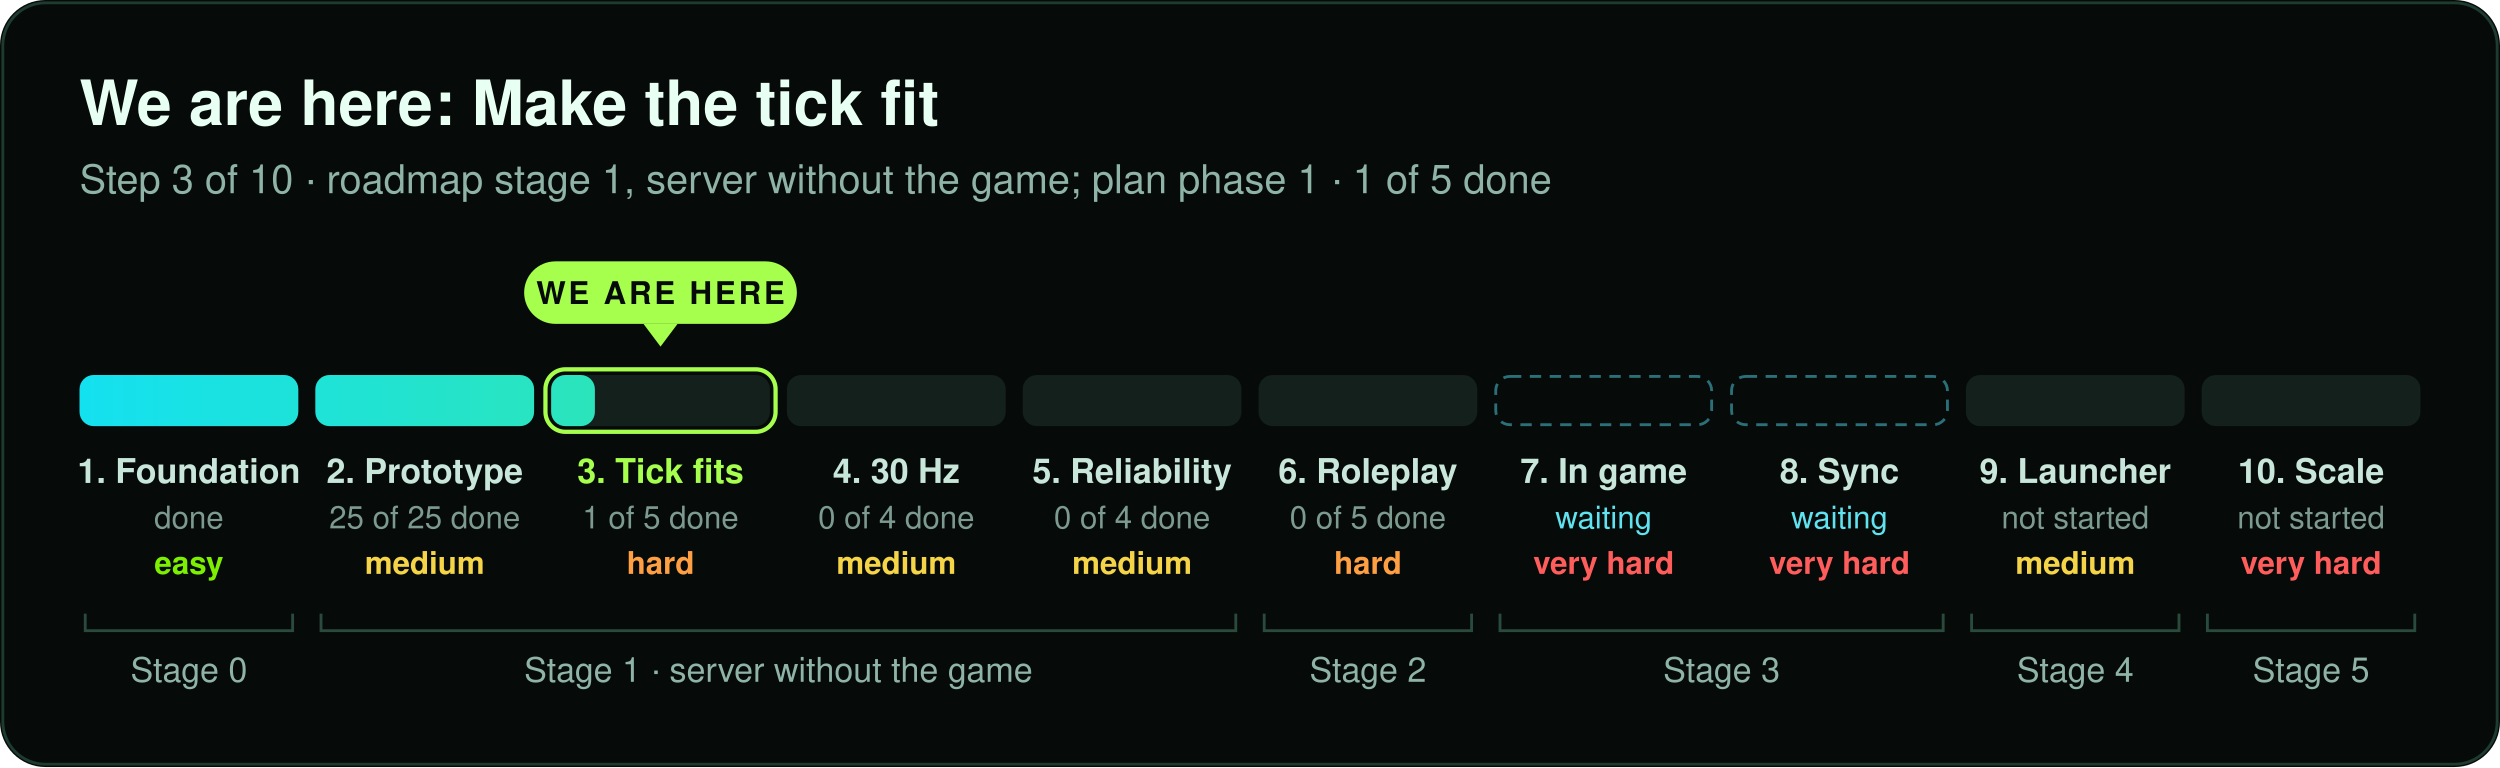
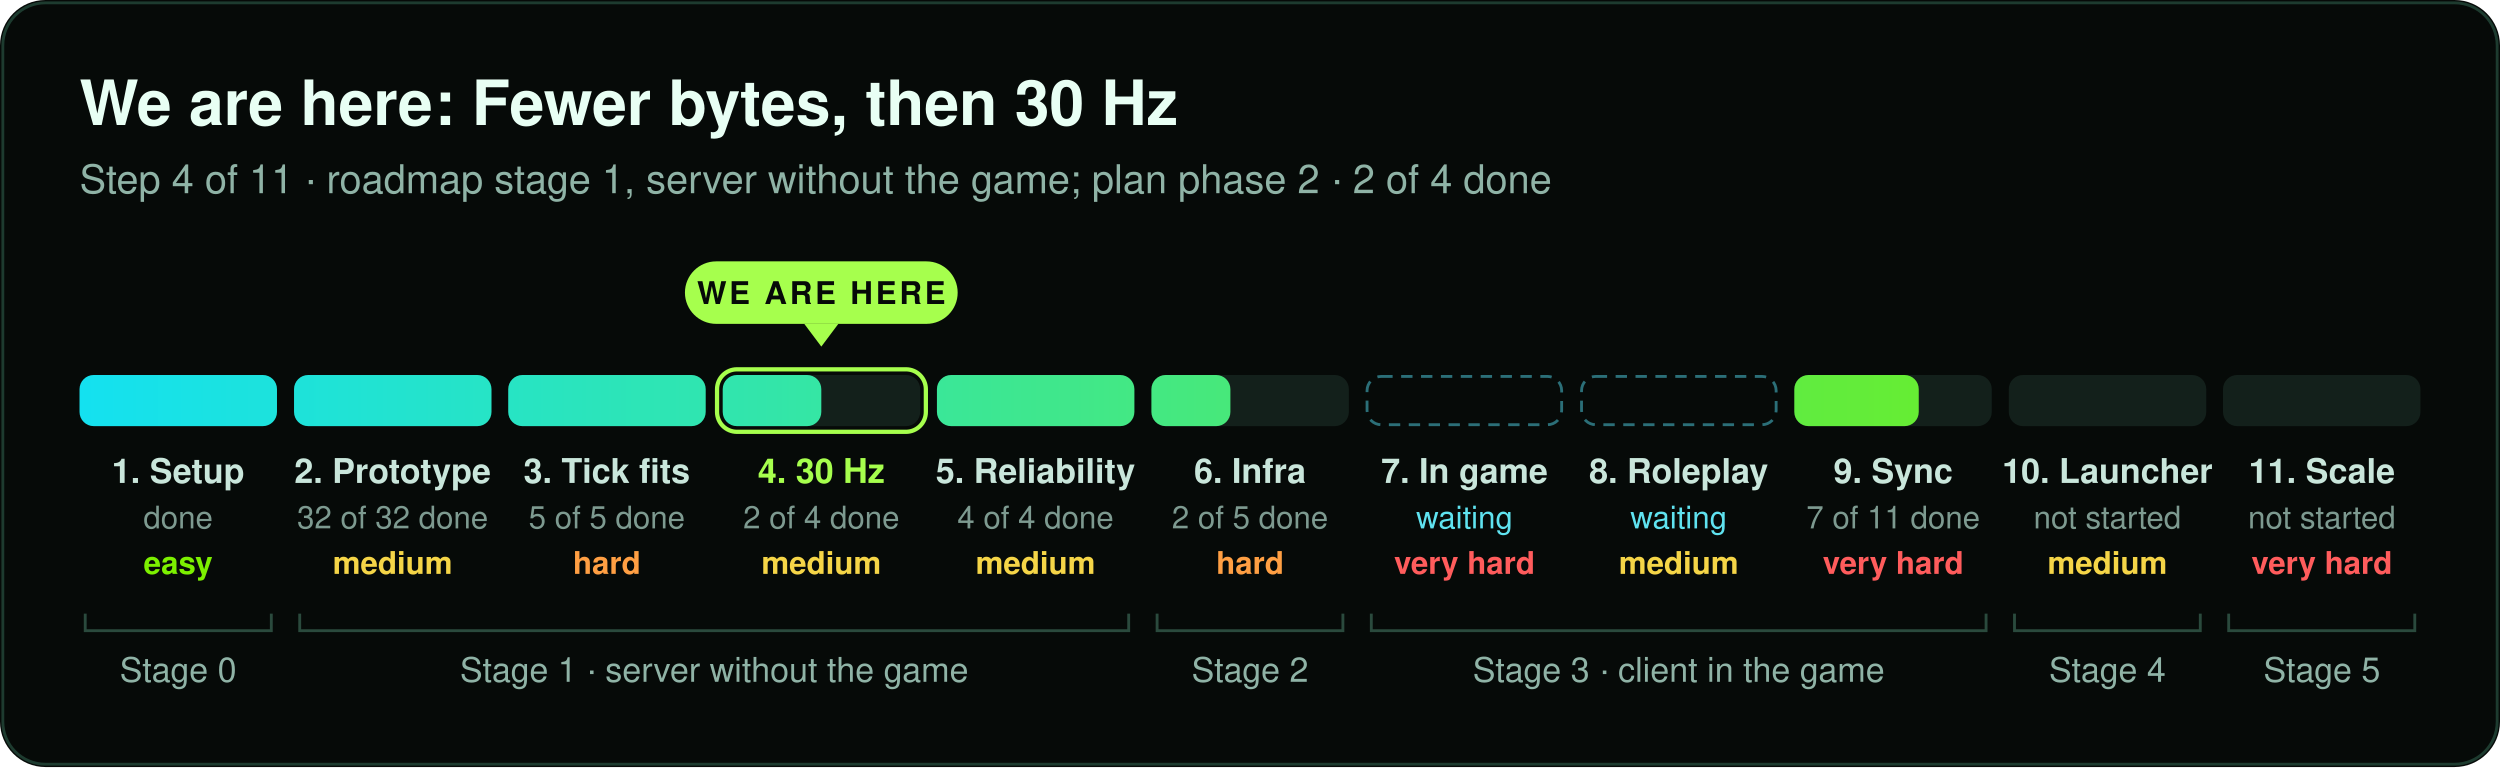
<svg xmlns="http://www.w3.org/2000/svg" width="880" height="270" viewBox="0 0 880 270" role="img" aria-label="Sawgrass progress">
  <defs>
    <linearGradient id="g" gradientUnits="userSpaceOnUse" x1="28" x2="852" y1="0" y2="0">
      <stop offset="0" stop-color="#14e1f0" />
      <stop offset="1" stop-color="#7cf000" />
    </linearGradient>
  </defs>
  <style>text{font-family:-apple-system,BlinkMacSystemFont,'Segoe UI',Helvetica,Arial,sans-serif}.h{font-size:22px;font-weight:700;fill:#e8fff4}.s{font-size:14px;fill:#8fb3a6}.l{font-size:12px;font-weight:600;fill:#c9e6db}.c{font-size:12px;font-weight:700;fill:#a6ff4d}.n{font-size:11px;fill:#7d9a90}.w{font-size:11px;fill:#5fe3f0}.m{font-size:11px;font-weight:700;fill:#060a08;letter-spacing:1px}.b{font-size:12px;fill:#8fb3a6}.d{font-size:11px;font-weight:600}</style>
  <rect width="880" height="270" rx="16" fill="#060a08" />
  <rect x="1" y="1" width="878" height="268" rx="15" fill="none" stroke="#1d3b2f" />
-   <text x="28" y="44" class="h">We are here: Make the tick fit</text>
-   <text x="28" y="68" class="s">Step 3 of 10 · roadmap stage 1, server without the game; plan phase 1 · 1 of 5 done</text>
-   <rect x="28.0" y="132" width="77.0" height="18" rx="5" fill="#13201b" />
-   <rect x="28.0" y="132" width="77.0" height="18" rx="5" fill="url(#g)" />
-   <text x="66.5" y="170" class="l" text-anchor="middle">1. Foundation</text>
-   <text x="66.5" y="186" class="n" text-anchor="middle">done</text>
-   <text x="66.5" y="202" class="d" fill="#7cf000" text-anchor="middle">easy</text>
-   <rect x="111.0" y="132" width="77.0" height="18" rx="5" fill="#13201b" />
-   <rect x="111.0" y="132" width="77.0" height="18" rx="5" fill="url(#g)" />
-   <text x="149.5" y="170" class="l" text-anchor="middle">2. Prototype</text>
-   <text x="149.5" y="186" class="n" text-anchor="middle">25 of 25 done</text>
-   <text x="149.5" y="202" class="d" fill="#f5d547" text-anchor="middle">medium</text>
-   <rect x="194.0" y="132" width="77.0" height="18" rx="5" fill="#13201b" />
-   <rect x="194.0" y="132" width="15.4" height="18" rx="5" fill="url(#g)" />
-   <rect x="192.0" y="130" width="81.0" height="22" rx="7" fill="none" stroke="#a6ff4d" stroke-width="1.5" />
-   <rect x="184.5" y="92" width="96" height="22" rx="11" fill="#a6ff4d" />
-   <text x="232.5" y="107" class="m" text-anchor="middle">WE ARE HERE</text>
-   <path d="M226.5 114 L238.5 114 L232.5 122 Z" fill="#a6ff4d" />
-   <text x="232.5" y="170" class="c" text-anchor="middle">3. Tick fits</text>
-   <text x="232.5" y="186" class="n" text-anchor="middle">1 of 5 done</text>
-   <text x="232.5" y="202" class="d" fill="#ff9f43" text-anchor="middle">hard</text>
-   <rect x="277.0" y="132" width="77.0" height="18" rx="5" fill="#13201b" />
-   <text x="315.5" y="170" class="l" text-anchor="middle">4. 30 Hz</text>
-   <text x="315.5" y="186" class="n" text-anchor="middle">0 of 4 done</text>
-   <text x="315.5" y="202" class="d" fill="#f5d547" text-anchor="middle">medium</text>
-   <rect x="360.0" y="132" width="77.0" height="18" rx="5" fill="#13201b" />
-   <text x="398.5" y="170" class="l" text-anchor="middle">5. Reliability</text>
-   <text x="398.5" y="186" class="n" text-anchor="middle">0 of 4 done</text>
-   <text x="398.5" y="202" class="d" fill="#f5d547" text-anchor="middle">medium</text>
-   <rect x="443.0" y="132" width="77.0" height="18" rx="5" fill="#13201b" />
-   <text x="481.5" y="170" class="l" text-anchor="middle">6. Roleplay</text>
-   <text x="481.5" y="186" class="n" text-anchor="middle">0 of 5 done</text>
-   <text x="481.5" y="202" class="d" fill="#ff9f43" text-anchor="middle">hard</text>
-   <rect x="526.5" y="132.5" width="76.0" height="17" rx="5" fill="none" stroke="#2b6f78" stroke-dasharray="4 3" />
-   <text x="564.5" y="170" class="l" text-anchor="middle">7. In game</text>
-   <text x="564.5" y="186" class="w" text-anchor="middle">waiting</text>
-   <text x="564.5" y="202" class="d" fill="#ff5c5c" text-anchor="middle">very hard</text>
-   <rect x="609.5" y="132.5" width="76.0" height="17" rx="5" fill="none" stroke="#2b6f78" stroke-dasharray="4 3" />
-   <text x="647.5" y="170" class="l" text-anchor="middle">8. Sync</text>
-   <text x="647.5" y="186" class="w" text-anchor="middle">waiting</text>
-   <text x="647.5" y="202" class="d" fill="#ff5c5c" text-anchor="middle">very hard</text>
-   <rect x="692.0" y="132" width="77.0" height="18" rx="5" fill="#13201b" />
-   <text x="730.5" y="170" class="l" text-anchor="middle">9. Launcher</text>
-   <text x="730.5" y="186" class="n" text-anchor="middle">not started</text>
-   <text x="730.5" y="202" class="d" fill="#f5d547" text-anchor="middle">medium</text>
-   <rect x="775.0" y="132" width="77.0" height="18" rx="5" fill="#13201b" />
-   <text x="813.5" y="170" class="l" text-anchor="middle">10. Scale</text>
-   <text x="813.5" y="186" class="n" text-anchor="middle">not started</text>
-   <text x="813.5" y="202" class="d" fill="#ff5c5c" text-anchor="middle">very hard</text>
-   <path d="M30.0 216 L30.0 222 L103.0 222 L103.0 216" fill="none" stroke="#2a4a3d" />
-   <text x="66.5" y="240" class="b" text-anchor="middle">Stage 0</text>
-   <path d="M113.0 216 L113.0 222 L435.0 222 L435.0 216" fill="none" stroke="#2a4a3d" />
-   <text x="274.0" y="240" class="b" text-anchor="middle">Stage 1 · server without the game</text>
-   <path d="M445.0 216 L445.0 222 L518.0 222 L518.0 216" fill="none" stroke="#2a4a3d" />
-   <text x="481.5" y="240" class="b" text-anchor="middle">Stage 2</text>
-   <path d="M528.0 216 L528.0 222 L684.0 222 L684.0 216" fill="none" stroke="#2a4a3d" />
-   <text x="606.0" y="240" class="b" text-anchor="middle">Stage 3</text>
-   <path d="M694.0 216 L694.0 222 L767.0 222 L767.0 216" fill="none" stroke="#2a4a3d" />
-   <text x="730.5" y="240" class="b" text-anchor="middle">Stage 4</text>
-   <path d="M777.0 216 L777.0 222 L850.0 222 L850.0 216" fill="none" stroke="#2a4a3d" />
-   <text x="813.5" y="240" class="b" text-anchor="middle">Stage 5</text>
+   <text x="28" y="44" class="h">We are here: Fewer bytes, then 30 Hz</text>
+   <text x="28" y="68" class="s">Step 4 of 11 · roadmap stage 1, server without the game; plan phase 2 · 2 of 4 done</text>
+   <rect x="28.0" y="132" width="69.5" height="18" rx="5" fill="#13201b" />
+   <rect x="28.0" y="132" width="69.5" height="18" rx="5" fill="url(#g)" />
+   <text x="62.7" y="170" class="l" text-anchor="middle">1. Setup</text>
+   <text x="62.7" y="186" class="n" text-anchor="middle">done</text>
+   <text x="62.7" y="202" class="d" fill="#7cf000" text-anchor="middle">easy</text>
+   <rect x="103.5" y="132" width="69.5" height="18" rx="5" fill="#13201b" />
+   <rect x="103.5" y="132" width="69.5" height="18" rx="5" fill="url(#g)" />
+   <text x="138.2" y="170" class="l" text-anchor="middle">2. Prototype</text>
+   <text x="138.2" y="186" class="n" text-anchor="middle">32 of 32 done</text>
+   <text x="138.2" y="202" class="d" fill="#f5d547" text-anchor="middle">medium</text>
+   <rect x="178.9" y="132" width="69.5" height="18" rx="5" fill="#13201b" />
+   <rect x="178.9" y="132" width="69.5" height="18" rx="5" fill="url(#g)" />
+   <text x="213.6" y="170" class="l" text-anchor="middle">3. Tick fits</text>
+   <text x="213.6" y="186" class="n" text-anchor="middle">5 of 5 done</text>
+   <text x="213.6" y="202" class="d" fill="#ff9f43" text-anchor="middle">hard</text>
+   <rect x="254.4" y="132" width="69.5" height="18" rx="5" fill="#13201b" />
+   <rect x="254.4" y="132" width="34.7" height="18" rx="5" fill="url(#g)" />
+   <rect x="252.4" y="130" width="73.5" height="22" rx="7" fill="none" stroke="#a6ff4d" stroke-width="1.5" />
+   <rect x="241.1" y="92" width="96" height="22" rx="11" fill="#a6ff4d" />
+   <text x="289.1" y="107" class="m" text-anchor="middle">WE ARE HERE</text>
+   <path d="M283.1 114 L295.1 114 L289.1 122 Z" fill="#a6ff4d" />
+   <text x="289.1" y="170" class="c" text-anchor="middle">4. 30 Hz</text>
+   <text x="289.1" y="186" class="n" text-anchor="middle">2 of 4 done</text>
+   <text x="289.1" y="202" class="d" fill="#f5d547" text-anchor="middle">medium</text>
+   <rect x="329.8" y="132" width="69.5" height="18" rx="5" fill="#13201b" />
+   <rect x="329.8" y="132" width="69.5" height="18" rx="5" fill="url(#g)" />
+   <text x="364.5" y="170" class="l" text-anchor="middle">5. Reliability</text>
+   <text x="364.5" y="186" class="n" text-anchor="middle">4 of 4 done</text>
+   <text x="364.5" y="202" class="d" fill="#f5d547" text-anchor="middle">medium</text>
+   <rect x="405.3" y="132" width="69.5" height="18" rx="5" fill="#13201b" />
+   <rect x="405.3" y="132" width="27.8" height="18" rx="5" fill="url(#g)" />
+   <text x="440.0" y="170" class="l" text-anchor="middle">6. Infra</text>
+   <text x="440.0" y="186" class="n" text-anchor="middle">2 of 5 done</text>
+   <text x="440.0" y="202" class="d" fill="#ff9f43" text-anchor="middle">hard</text>
+   <rect x="481.2" y="132.5" width="68.5" height="17" rx="5" fill="none" stroke="#2b6f78" stroke-dasharray="4 3" />
+   <text x="515.5" y="170" class="l" text-anchor="middle">7. In game</text>
+   <text x="515.5" y="186" class="w" text-anchor="middle">waiting</text>
+   <text x="515.5" y="202" class="d" fill="#ff5c5c" text-anchor="middle">very hard</text>
+   <rect x="556.7" y="132.5" width="68.5" height="17" rx="5" fill="none" stroke="#2b6f78" stroke-dasharray="4 3" />
+   <text x="590.9" y="170" class="l" text-anchor="middle">8. Roleplay</text>
+   <text x="590.9" y="186" class="w" text-anchor="middle">waiting</text>
+   <text x="590.9" y="202" class="d" fill="#f5d547" text-anchor="middle">medium</text>
+   <rect x="631.6" y="132" width="69.5" height="18" rx="5" fill="#13201b" />
+   <rect x="631.6" y="132" width="43.8" height="18" rx="5" fill="url(#g)" />
+   <text x="666.4" y="170" class="l" text-anchor="middle">9. Sync</text>
+   <text x="666.4" y="186" class="n" text-anchor="middle">7 of 11 done</text>
+   <text x="666.4" y="202" class="d" fill="#ff5c5c" text-anchor="middle">very hard</text>
+   <rect x="707.1" y="132" width="69.5" height="18" rx="5" fill="#13201b" />
+   <text x="741.8" y="170" class="l" text-anchor="middle">10. Launcher</text>
+   <text x="741.8" y="186" class="n" text-anchor="middle">not started</text>
+   <text x="741.8" y="202" class="d" fill="#f5d547" text-anchor="middle">medium</text>
+   <rect x="782.5" y="132" width="69.5" height="18" rx="5" fill="#13201b" />
+   <text x="817.3" y="170" class="l" text-anchor="middle">11. Scale</text>
+   <text x="817.3" y="186" class="n" text-anchor="middle">not started</text>
+   <text x="817.3" y="202" class="d" fill="#ff5c5c" text-anchor="middle">very hard</text>
+   <path d="M30.0 216 L30.0 222 L95.5 222 L95.5 216" fill="none" stroke="#2a4a3d" />
+   <text x="62.7" y="240" class="b" text-anchor="middle">Stage 0</text>
+   <path d="M105.5 216 L105.5 222 L397.3 222 L397.3 216" fill="none" stroke="#2a4a3d" />
+   <text x="251.4" y="240" class="b" text-anchor="middle">Stage 1 · server without the game</text>
+   <path d="M407.3 216 L407.3 222 L472.7 222 L472.7 216" fill="none" stroke="#2a4a3d" />
+   <text x="440.0" y="240" class="b" text-anchor="middle">Stage 2</text>
+   <path d="M482.7 216 L482.7 222 L699.1 222 L699.1 216" fill="none" stroke="#2a4a3d" />
+   <text x="590.9" y="240" class="b" text-anchor="middle">Stage 3 · client in the game</text>
+   <path d="M709.1 216 L709.1 222 L774.5 222 L774.5 216" fill="none" stroke="#2a4a3d" />
+   <text x="741.8" y="240" class="b" text-anchor="middle">Stage 4</text>
+   <path d="M784.5 216 L784.5 222 L850.0 222 L850.0 216" fill="none" stroke="#2a4a3d" />
+   <text x="817.3" y="240" class="b" text-anchor="middle">Stage 5</text>
</svg>
